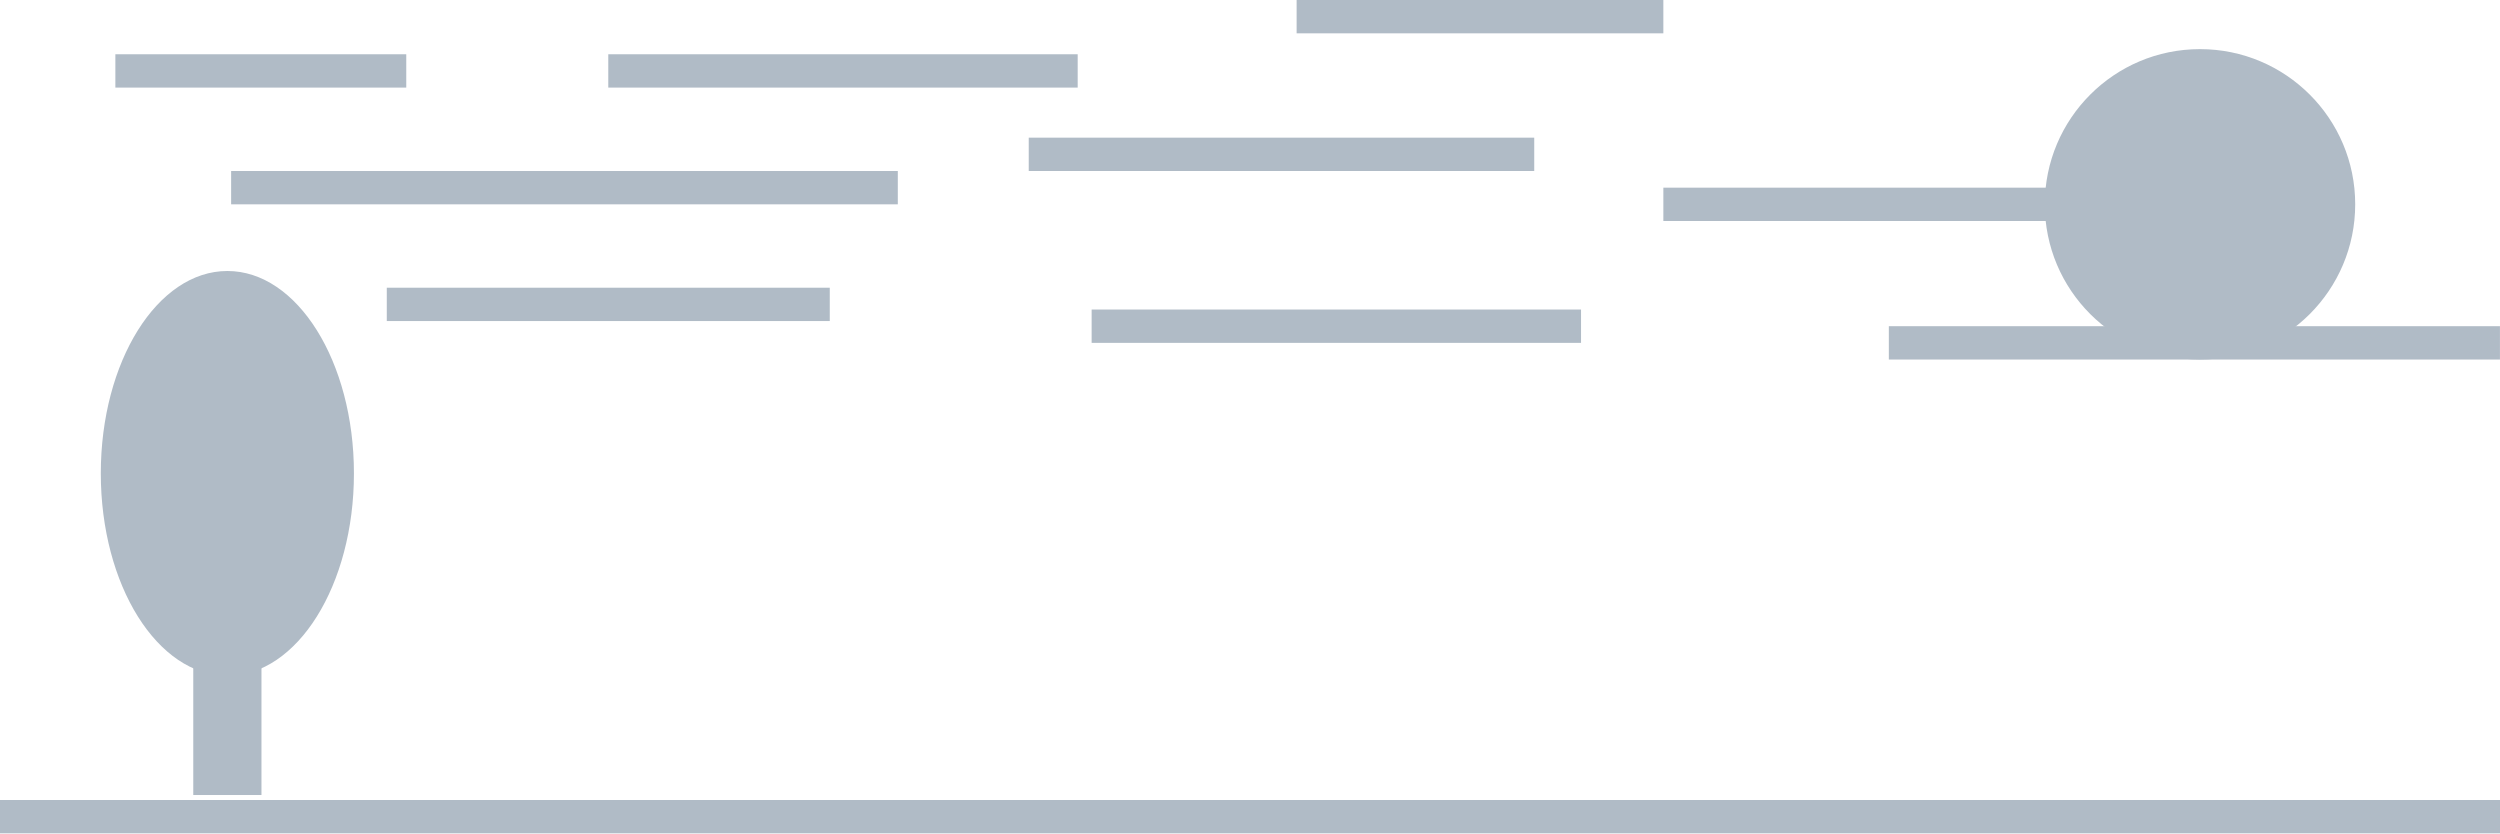
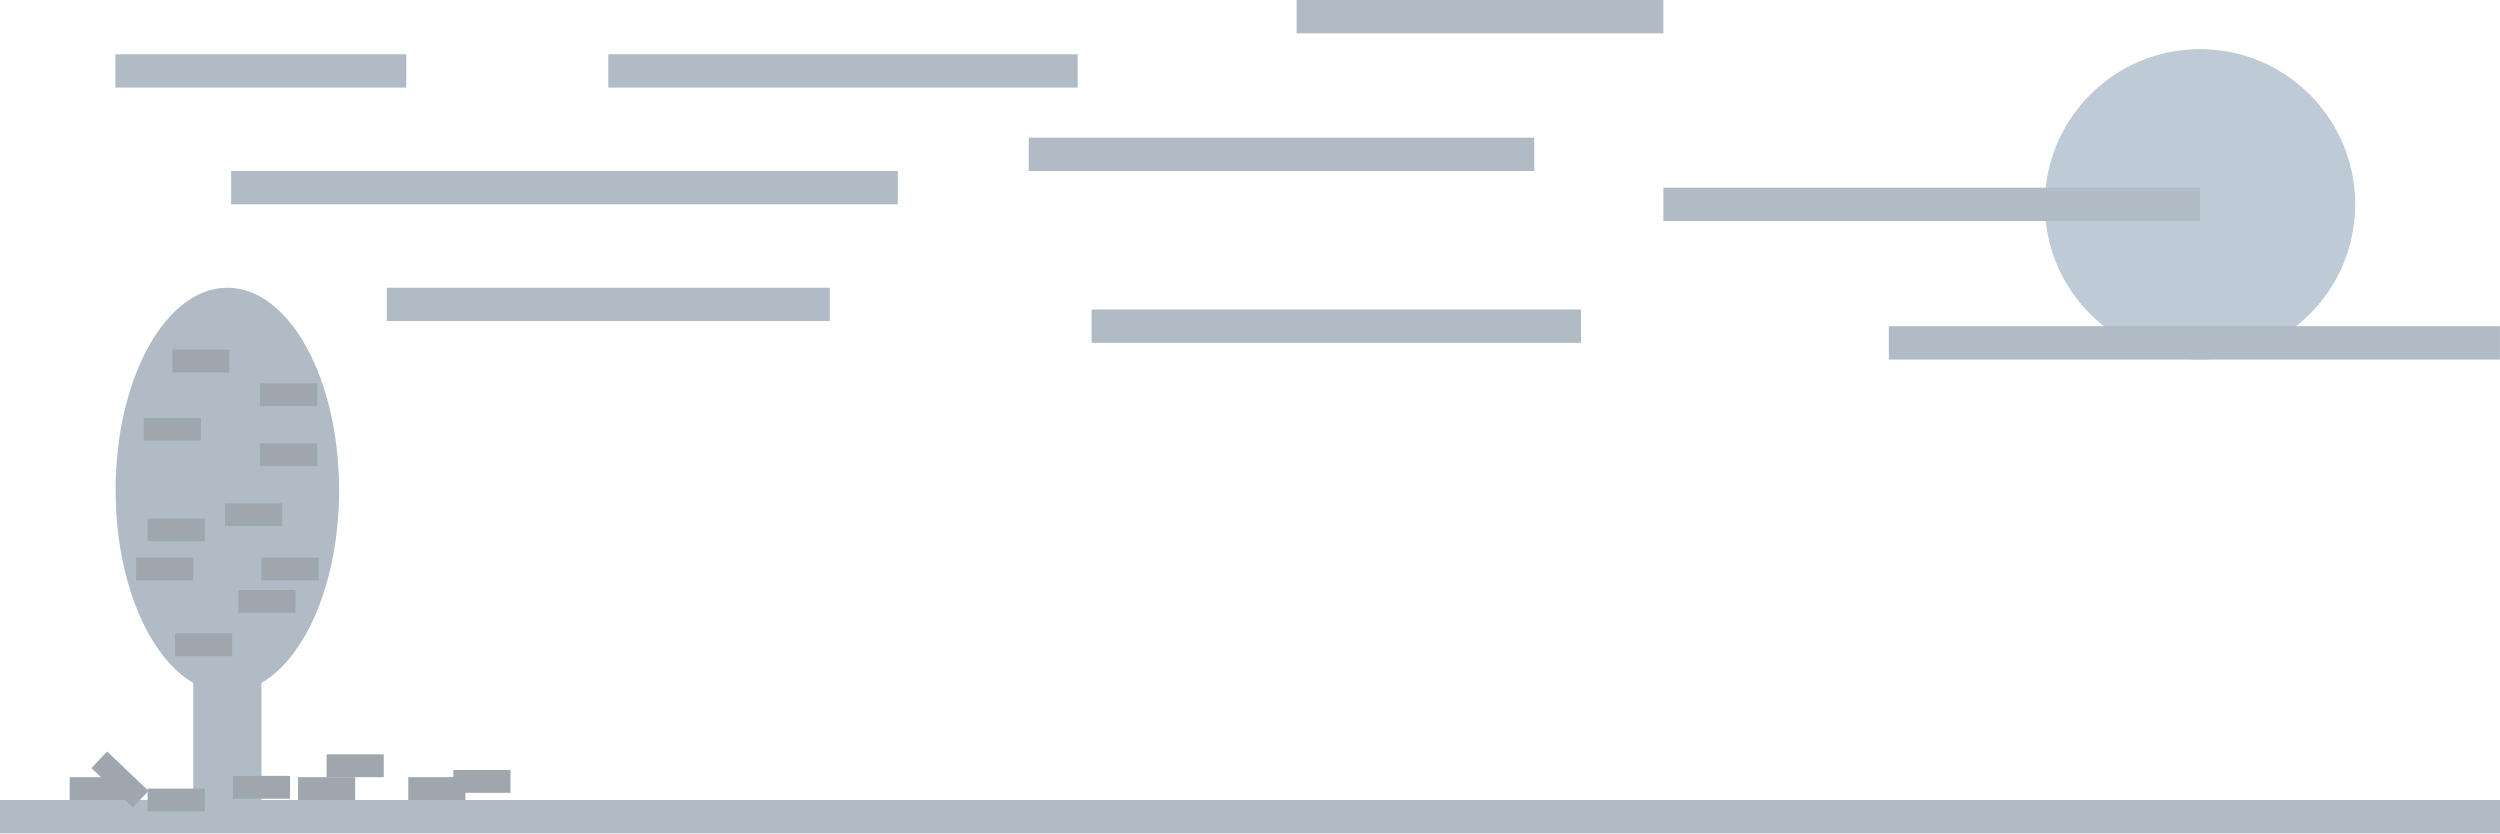
- <svg xmlns="http://www.w3.org/2000/svg" width="1500" height="500" version="1.1" viewBox="0 0 1500 500">
-   <g fill="#b0bbc6">
-     <rect y="480" width="1500" height="20" />
-     <rect x="232.07" y="172.63" width="265.79" height="20" />
-     <rect x="617.24" y="82.596" width="303.3" height="20" />
-     <rect x="138.68" y="102.6" width="400" height="20" />
-     <rect x="364.97" y="32.558" width="281.64" height="20" />
-     <rect x="777.97" width="220.04" height="20" />
-     <rect x="654.98" y="185.72" width="293.64" height="20" />
-     <rect x="1133.3" y="195.72" width="366.67" height="20" />
-     <rect x="69.22" y="32.558" width="174.54" height="20" />
-     <rect x="998.01" y="112.6" width="321.96" height="20" />
-     <circle cx="1320" cy="122.6" r="93.123" />
-     <ellipse cx="136.42" cy="284.03" rx="75.939" ry="121.43" stroke-miterlimit="26.1" stroke-width="9.4" />
-     <rect x="115.96" y="324.92" width="40.924" height="152.09" stroke-miterlimit="26.1" stroke-width="9.4" />
-   </g>
+ <svg xmlns="http://www.w3.org/2000/svg" width="1500" height="500" version="1.1" viewBox="0 0 1500 500" id="svg11">
+   <defs id="defs11" />
+   <rect y="480" width="1500" height="20" id="rect1" x="0" style="fill:#b0bbc6" />
+   <rect x="232.07" y="172.63" width="265.79" height="20" id="rect2" style="fill:#b0bbc6" />
+   <rect x="617.24" y="82.596" width="303.3" height="20" id="rect3" style="fill:#b0bbc6" />
+   <rect x="138.68" y="102.6" width="400" height="20" id="rect4" style="fill:#b0bbc6" />
+   <rect x="364.97" y="32.558" width="281.64" height="20" id="rect5" style="fill:#b0bbc6" />
+   <rect x="777.97" width="220.04" height="20" id="rect6" y="0" style="fill:#b0bbc6" />
+   <rect x="654.98" y="185.72" width="293.64" height="20" id="rect7" style="fill:#b0bbc6" />
+   <rect x="69.22" y="32.558" width="174.54" height="20" id="rect9" style="fill:#b0bbc6" />
+   <circle cx="1320" cy="122.6" r="93.123" id="circle10" style="fill:#becad5;fill-opacity:1" />
+   <rect x="998.01" y="112.6" width="321.96" height="20" id="rect10" style="fill:#b0bbc6" />
+   <rect x="1133.3" y="195.72" width="366.67" height="20" id="rect8" style="fill:#b0bbc6" />
+   <ellipse cx="136.42" cy="294.072" rx="67.051" ry="121.43" stroke-miterlimit="26.1" stroke-width="8.833" id="ellipse10" style="fill:#b0bbc6;fill-opacity:1" />
+   <rect x="115.958" y="341.373" width="40.924" height="152.09" stroke-miterlimit="26.1" stroke-width="9.4" id="rect11" style="fill:#b0bbc6" />
+   <rect style="fill:#9fa7ae;fill-opacity:1;stroke:none;stroke-width:11.07;stroke-miterlimit:26.1" id="rect13" width="34.293" height="13.699" x="41.79" y="-480" transform="scale(1,-1)" />
+   <rect style="fill:#9fa7ae;fill-opacity:1;stroke:none;stroke-width:11.07;stroke-miterlimit:26.1" id="rect13-3" width="34.293" height="13.699" x="178.814" y="-480" transform="scale(1,-1)" />
+   <rect style="fill:#9fa7ae;fill-opacity:1;stroke:none;stroke-width:11.07;stroke-miterlimit:26.1" id="rect13-5" width="34.293" height="13.699" x="88.58" y="-486.85" transform="scale(1,-1)" />
+   <rect style="fill:#9fa7ae;fill-opacity:1;stroke:none;stroke-width:11.07;stroke-miterlimit:26.1" id="rect13-6" width="34.293" height="13.699" x="244.98" y="-480" transform="scale(1,-1)" />
+   <rect style="fill:#9fa7ae;fill-opacity:1;stroke:none;stroke-width:11.07;stroke-miterlimit:26.1" id="rect13-2" width="34.293" height="13.699" x="195.96" y="-466.301" transform="scale(1,-1)" />
+   <rect style="fill:#9fa7ae;fill-opacity:1;stroke:none;stroke-width:11.07;stroke-miterlimit:26.1" id="rect13-9" width="34.293" height="13.699" x="357.24" y="-296.213" transform="matrix(0.7247616,0.6889997,0.6889997,-0.7247616,0,0)" />
+   <rect style="fill:#9fa7ae;fill-opacity:1;stroke:none;stroke-width:11.07;stroke-miterlimit:26.1" id="rect13-1" width="34.293" height="13.699" x="156.882" y="-348.223" transform="scale(1,-1)" />
+   <rect style="fill:#9fa7ae;fill-opacity:1;stroke:none;stroke-width:11.07;stroke-miterlimit:26.1" id="rect13-27" width="34.293" height="13.699" x="88.58" y="-324.802" transform="scale(1,-1)" />
+   <rect style="fill:#9fa7ae;fill-opacity:1;stroke:none;stroke-width:11.07;stroke-miterlimit:26.1" id="rect13-0" width="34.293" height="13.699" x="156" y="-243.699" transform="scale(1,-1)" />
+   <rect style="fill:#9fa7ae;fill-opacity:1;stroke:none;stroke-width:11.07;stroke-miterlimit:26.1" id="rect13-93" width="34.293" height="13.699" x="86.256" y="-264.398" transform="scale(1,-1)" />
+   <rect style="fill:#9fa7ae;fill-opacity:1;stroke:none;stroke-width:11.07;stroke-miterlimit:26.1" id="rect13-60" width="34.293" height="13.699" x="103.402" y="-223.441" transform="scale(1,-1)" />
+   <rect style="fill:#9fa7ae;fill-opacity:1;stroke:none;stroke-width:11.07;stroke-miterlimit:26.1" id="rect13-62" width="34.293" height="13.699" x="135" y="-315.699" transform="scale(1,-1)" />
+   <rect style="fill:#9fa7ae;fill-opacity:1;stroke:none;stroke-width:11.07;stroke-miterlimit:26.1" id="rect13-61" width="34.293" height="13.699" x="156" y="-279.699" transform="scale(1,-1)" />
+   <rect style="fill:#9fa7ae;fill-opacity:1;stroke:none;stroke-width:11.07;stroke-miterlimit:26.1" id="rect13-8" width="34.293" height="13.699" x="105" y="-393.699" transform="scale(1,-1)" />
+   <rect style="fill:#9fa7ae;fill-opacity:1;stroke:none;stroke-width:11.07;stroke-miterlimit:26.1" id="rect13-7" width="34.293" height="13.699" x="143" y="-367.699" transform="scale(1,-1)" />
+   <rect style="fill:#9fa7ae;fill-opacity:1;stroke:none;stroke-width:11.07;stroke-miterlimit:26.1" id="rect13-92" width="34.293" height="13.699" x="81.665" y="-348.223" transform="scale(1,-1)" />
+   <rect style="fill:#9fa7ae;fill-opacity:1;stroke:none;stroke-width:11.07;stroke-miterlimit:26.1" id="rect13-02" width="34.293" height="13.699" x="272" y="-475.699" transform="scale(1,-1)" />
+   <rect style="fill:#9fa7ae;fill-opacity:1;stroke:none;stroke-width:11.07;stroke-miterlimit:26.1" id="rect13-37" width="34.293" height="13.699" x="139.736" y="-479.243" transform="scale(1,-1)" />
</svg>
